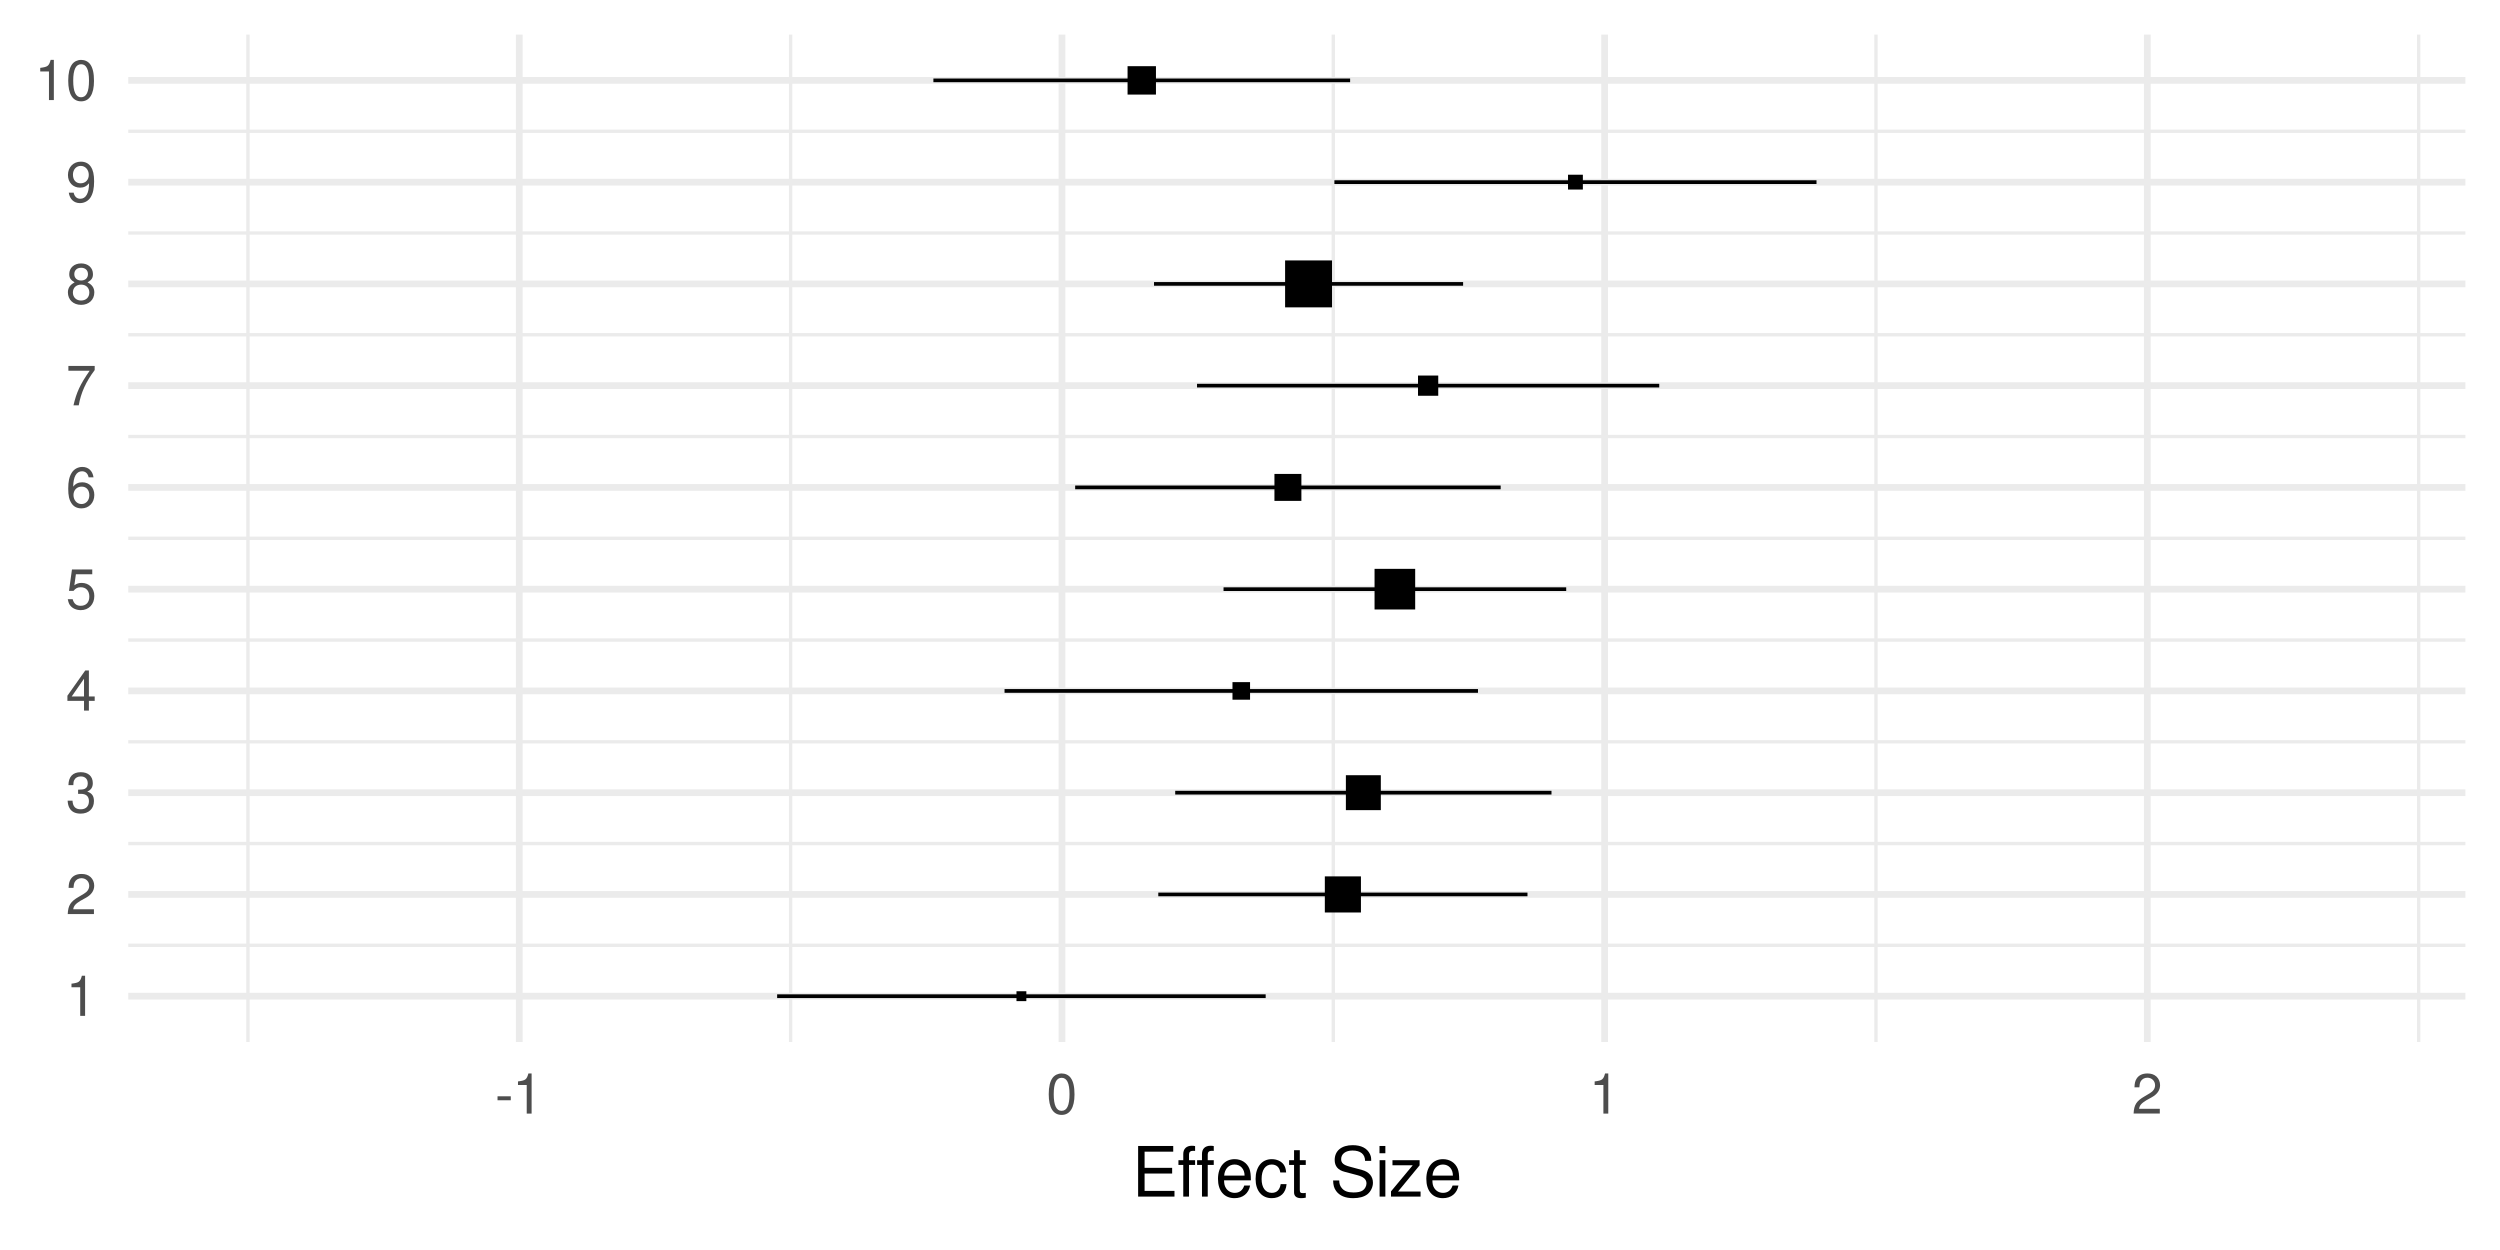
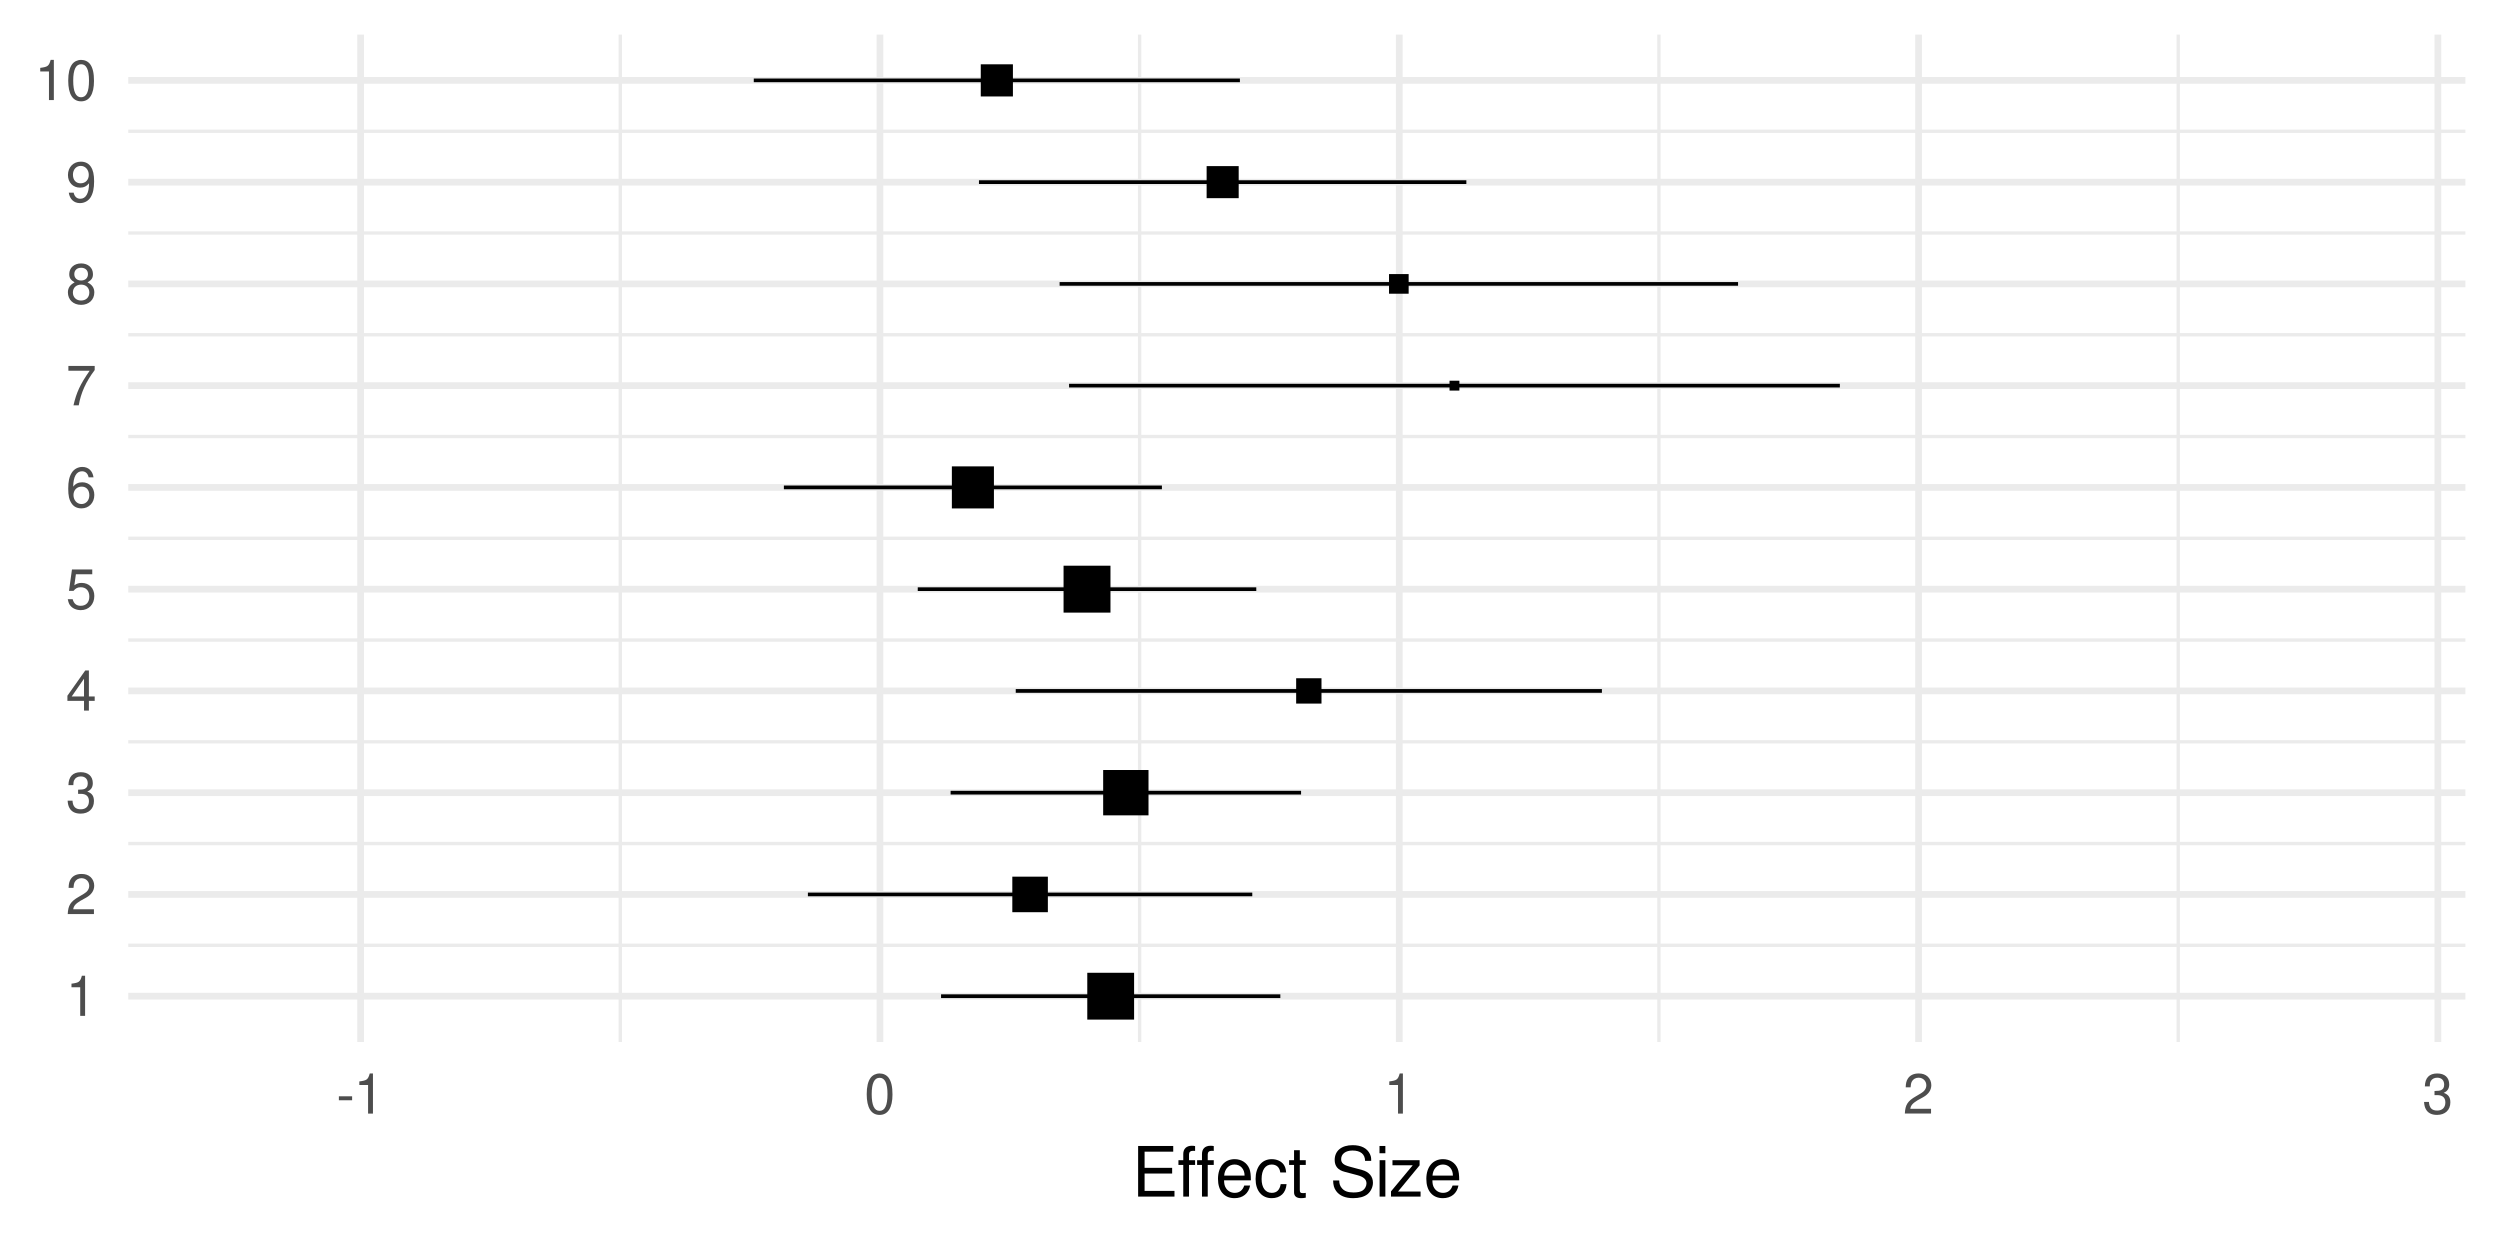
<svg xmlns="http://www.w3.org/2000/svg" xmlns:xlink="http://www.w3.org/1999/xlink" width="720pt" height="360pt" viewBox="0 0 720 360" version="1.1">
  <defs>
    <g>
      <symbol overflow="visible" id="glyph0-0">
        <path style="stroke:none;" d="" />
      </symbol>
      <symbol overflow="visible" id="glyph0-1">
        <path style="stroke:none;" d="M 4.141 -8.234 L 4.141 0 L 5.547 0 L 5.547 -11.562 L 4.625 -11.562 C 4.125 -9.797 3.812 -9.547 1.625 -9.266 L 1.625 -8.234 Z M 4.141 -8.234 " />
      </symbol>
      <symbol overflow="visible" id="glyph0-2">
        <path style="stroke:none;" d="M 8.094 -1.391 L 2.125 -1.391 C 2.266 -2.359 2.781 -2.953 4.172 -3.812 L 5.781 -4.703 C 7.359 -5.578 8.172 -6.766 8.172 -8.188 C 8.172 -9.156 7.797 -10.047 7.125 -10.672 C 6.453 -11.281 5.609 -11.562 4.547 -11.562 C 3.109 -11.562 2.031 -11.062 1.406 -10.062 C 1.016 -9.453 0.828 -8.734 0.797 -7.562 L 2.203 -7.562 C 2.25 -8.359 2.359 -8.812 2.547 -9.203 C 2.906 -9.906 3.641 -10.344 4.5 -10.344 C 5.781 -10.344 6.734 -9.406 6.734 -8.156 C 6.734 -7.234 6.203 -6.438 5.203 -5.859 L 3.734 -4.984 C 1.359 -3.625 0.672 -2.547 0.547 -0.016 L 8.094 -0.016 Z M 8.094 -1.391 " />
      </symbol>
      <symbol overflow="visible" id="glyph0-3">
        <path style="stroke:none;" d="M 3.531 -5.328 L 4.297 -5.328 C 5.844 -5.328 6.656 -4.609 6.656 -3.219 C 6.656 -1.766 5.781 -0.875 4.312 -0.875 C 2.766 -0.875 2.016 -1.656 1.922 -3.359 L 0.516 -3.359 C 0.578 -2.438 0.734 -1.828 1.016 -1.312 C 1.594 -0.188 2.703 0.375 4.25 0.375 C 6.594 0.375 8.094 -1.047 8.094 -3.234 C 8.094 -4.703 7.531 -5.5 6.172 -5.984 C 7.234 -6.422 7.766 -7.219 7.766 -8.391 C 7.766 -10.375 6.469 -11.562 4.297 -11.562 C 2.016 -11.562 0.797 -10.281 0.75 -7.844 L 2.156 -7.844 C 2.172 -8.547 2.234 -8.938 2.422 -9.297 C 2.734 -9.953 3.438 -10.344 4.312 -10.344 C 5.562 -10.344 6.312 -9.578 6.312 -8.344 C 6.312 -7.516 6.031 -7.031 5.406 -6.75 C 5.031 -6.594 4.516 -6.531 3.531 -6.516 Z M 3.531 -5.328 " />
      </symbol>
      <symbol overflow="visible" id="glyph0-4">
        <path style="stroke:none;" d="M 5.234 -2.797 L 5.234 0 L 6.641 0 L 6.641 -2.797 L 8.312 -2.797 L 8.312 -4.062 L 6.641 -4.062 L 6.641 -11.562 L 5.594 -11.562 L 0.453 -4.281 L 0.453 -2.797 Z M 5.234 -4.062 L 1.688 -4.062 L 5.234 -9.172 Z M 5.234 -4.062 " />
      </symbol>
      <symbol overflow="visible" id="glyph0-5">
        <path style="stroke:none;" d="M 7.609 -11.344 L 1.766 -11.344 L 0.906 -5.172 L 2.203 -5.172 C 2.859 -5.953 3.406 -6.219 4.297 -6.219 C 5.828 -6.219 6.766 -5.188 6.766 -3.5 C 6.766 -1.875 5.828 -0.875 4.281 -0.875 C 3.062 -0.875 2.297 -1.5 1.969 -2.781 L 0.562 -2.781 C 0.75 -1.859 0.906 -1.406 1.25 -0.984 C 1.891 -0.125 3.047 0.375 4.312 0.375 C 6.609 0.375 8.203 -1.297 8.203 -3.703 C 8.203 -5.938 6.719 -7.469 4.547 -7.469 C 3.75 -7.469 3.109 -7.266 2.453 -6.781 L 2.891 -9.953 L 7.609 -9.953 Z M 7.609 -11.344 " />
      </symbol>
      <symbol overflow="visible" id="glyph0-6">
        <path style="stroke:none;" d="M 7.969 -8.562 C 7.703 -10.453 6.484 -11.562 4.75 -11.562 C 3.5 -11.562 2.391 -10.953 1.719 -9.922 C 0.984 -8.781 0.688 -7.375 0.688 -5.281 C 0.688 -3.328 0.953 -2.094 1.641 -1.078 C 2.25 -0.125 3.25 0.375 4.5 0.375 C 6.656 0.375 8.203 -1.25 8.203 -3.5 C 8.203 -5.625 6.766 -7.141 4.734 -7.141 C 3.609 -7.141 2.734 -6.719 2.125 -5.875 C 2.141 -8.734 3.047 -10.312 4.656 -10.312 C 5.641 -10.312 6.344 -9.688 6.562 -8.562 Z M 4.562 -5.891 C 5.922 -5.891 6.766 -4.922 6.766 -3.391 C 6.766 -1.938 5.812 -0.875 4.516 -0.875 C 3.203 -0.875 2.203 -1.984 2.203 -3.453 C 2.203 -4.891 3.172 -5.891 4.562 -5.891 Z M 4.562 -5.891 " />
      </symbol>
      <symbol overflow="visible" id="glyph0-7">
        <path style="stroke:none;" d="M 8.312 -11.344 L 0.734 -11.344 L 0.734 -9.953 L 6.859 -9.953 C 4.156 -6.094 3.062 -3.734 2.203 0 L 3.719 0 C 4.344 -3.625 5.766 -6.75 8.312 -10.156 Z M 8.312 -11.344 " />
      </symbol>
      <symbol overflow="visible" id="glyph0-8">
        <path style="stroke:none;" d="M 6.25 -6.094 C 7.438 -6.812 7.812 -7.391 7.812 -8.484 C 7.812 -10.297 6.422 -11.562 4.406 -11.562 C 2.406 -11.562 0.984 -10.297 0.984 -8.5 C 0.984 -7.391 1.359 -6.828 2.531 -6.094 C 1.234 -5.438 0.594 -4.5 0.594 -3.219 C 0.594 -1.109 2.141 0.375 4.406 0.375 C 6.641 0.375 8.203 -1.109 8.203 -3.219 C 8.203 -4.5 7.562 -5.438 6.25 -6.094 Z M 4.406 -10.312 C 5.594 -10.312 6.375 -9.594 6.375 -8.453 C 6.375 -7.359 5.578 -6.641 4.406 -6.641 C 3.203 -6.641 2.438 -7.359 2.438 -8.484 C 2.438 -9.594 3.203 -10.312 4.406 -10.312 Z M 4.406 -5.453 C 5.812 -5.453 6.766 -4.531 6.766 -3.188 C 6.766 -1.797 5.828 -0.875 4.375 -0.875 C 2.984 -0.875 2.031 -1.828 2.031 -3.172 C 2.031 -4.547 2.969 -5.453 4.406 -5.453 Z M 4.406 -5.453 " />
      </symbol>
      <symbol overflow="visible" id="glyph0-9">
        <path style="stroke:none;" d="M 0.844 -2.641 C 1.125 -0.75 2.344 0.375 4.062 0.375 C 5.328 0.375 6.453 -0.234 7.125 -1.281 C 7.828 -2.422 8.141 -3.828 8.141 -5.922 C 8.141 -7.875 7.859 -9.109 7.188 -10.125 C 6.562 -11.078 5.562 -11.562 4.312 -11.562 C 2.156 -11.562 0.609 -9.953 0.609 -7.719 C 0.609 -5.578 2.047 -4.078 4.094 -4.078 C 5.172 -4.078 5.969 -4.469 6.688 -5.344 C 6.672 -2.469 5.781 -0.875 4.156 -0.875 C 3.172 -0.875 2.484 -1.516 2.25 -2.641 Z M 4.297 -10.344 C 5.609 -10.344 6.609 -9.234 6.609 -7.75 C 6.609 -6.312 5.641 -5.328 4.25 -5.328 C 2.891 -5.328 2.047 -6.281 2.047 -7.828 C 2.047 -9.281 2.984 -10.344 4.297 -10.344 Z M 4.297 -10.344 " />
      </symbol>
      <symbol overflow="visible" id="glyph0-10">
        <path style="stroke:none;" d="M 4.406 -11.562 C 3.344 -11.562 2.391 -11.094 1.797 -10.297 C 1.062 -9.281 0.688 -7.75 0.688 -5.594 C 0.688 -1.703 1.969 0.375 4.406 0.375 C 6.797 0.375 8.109 -1.703 8.109 -5.5 C 8.109 -7.75 7.766 -9.25 7.016 -10.297 C 6.422 -11.109 5.469 -11.562 4.406 -11.562 Z M 4.406 -10.312 C 5.922 -10.312 6.672 -8.766 6.672 -5.625 C 6.672 -2.344 5.938 -0.797 4.375 -0.797 C 2.875 -0.797 2.125 -2.406 2.125 -5.578 C 2.125 -8.766 2.875 -10.312 4.406 -10.312 Z M 4.406 -10.312 " />
      </symbol>
      <symbol overflow="visible" id="glyph0-11">
        <path style="stroke:none;" d="M 4.547 -4.984 L 0.734 -4.984 L 0.734 -3.844 L 4.547 -3.844 Z M 4.547 -4.984 " />
      </symbol>
      <symbol overflow="visible" id="glyph1-0">
        <path style="stroke:none;" d="" />
      </symbol>
      <symbol overflow="visible" id="glyph1-1">
        <path style="stroke:none;" d="M 3.656 -6.641 L 11.594 -6.641 L 11.594 -8.281 L 3.656 -8.281 L 3.656 -12.938 L 11.906 -12.938 L 11.906 -14.578 L 1.797 -14.578 L 1.797 0 L 12.266 0 L 12.266 -1.641 L 3.656 -1.641 Z M 3.656 -6.641 " />
      </symbol>
      <symbol overflow="visible" id="glyph1-2">
        <path style="stroke:none;" d="M 5.203 -10.484 L 3.453 -10.484 L 3.453 -12.125 C 3.453 -12.812 3.844 -13.188 4.625 -13.188 C 4.766 -13.188 4.812 -13.188 5.203 -13.156 L 5.203 -14.547 C 4.812 -14.625 4.594 -14.641 4.266 -14.641 C 2.719 -14.641 1.797 -13.766 1.797 -12.266 L 1.797 -10.484 L 0.406 -10.484 L 0.406 -9.125 L 1.797 -9.125 L 1.797 0 L 3.453 0 L 3.453 -9.125 L 5.203 -9.125 Z M 10.578 -10.484 L 8.844 -10.484 L 8.844 -12.125 C 8.844 -12.812 9.219 -13.188 10 -13.188 C 10.141 -13.188 10.203 -13.188 10.578 -13.156 L 10.578 -14.547 C 10.203 -14.625 9.984 -14.641 9.641 -14.641 C 8.094 -14.641 7.188 -13.766 7.188 -12.266 L 7.188 -10.484 L 5.781 -10.484 L 5.781 -9.125 L 7.188 -9.125 L 7.188 0 L 8.844 0 L 8.844 -9.125 L 10.578 -9.125 Z M 10.578 -10.484 " />
      </symbol>
      <symbol overflow="visible" id="glyph1-3">
        <path style="stroke:none;" d="M 10.266 -4.688 C 10.266 -6.281 10.141 -7.234 9.844 -8.016 C 9.156 -9.734 7.562 -10.781 5.594 -10.781 C 2.688 -10.781 0.797 -8.562 0.797 -5.094 C 0.797 -1.641 2.594 0.453 5.562 0.453 C 7.953 0.453 9.625 -0.906 10.047 -3.188 L 8.359 -3.188 C 7.906 -1.797 6.953 -1.078 5.625 -1.078 C 4.562 -1.078 3.656 -1.562 3.094 -2.438 C 2.703 -3.047 2.562 -3.641 2.547 -4.688 Z M 2.578 -6.047 C 2.719 -7.984 3.906 -9.234 5.578 -9.234 C 7.281 -9.234 8.453 -7.922 8.453 -6.047 Z M 2.578 -6.047 " />
      </symbol>
      <symbol overflow="visible" id="glyph1-4">
        <path style="stroke:none;" d="M 9.422 -6.953 C 9.344 -7.984 9.125 -8.641 8.719 -9.219 C 8 -10.203 6.734 -10.781 5.281 -10.781 C 2.438 -10.781 0.625 -8.547 0.625 -5.062 C 0.625 -1.688 2.422 0.453 5.266 0.453 C 7.766 0.453 9.344 -1.047 9.547 -3.594 L 7.859 -3.594 C 7.578 -1.922 6.719 -1.078 5.297 -1.078 C 3.453 -1.078 2.359 -2.578 2.359 -5.062 C 2.359 -7.688 3.438 -9.234 5.266 -9.234 C 6.656 -9.234 7.547 -8.422 7.734 -6.953 Z M 9.422 -6.953 " />
      </symbol>
      <symbol overflow="visible" id="glyph1-5">
        <path style="stroke:none;" d="M 5.078 -10.484 L 3.359 -10.484 L 3.359 -13.359 L 1.703 -13.359 L 1.703 -10.484 L 0.281 -10.484 L 0.281 -9.125 L 1.703 -9.125 L 1.703 -1.203 C 1.703 -0.125 2.422 0.453 3.719 0.453 C 4.156 0.453 4.516 0.422 5.078 0.312 L 5.078 -1.078 C 4.844 -1.016 4.625 -1 4.281 -1 C 3.562 -1 3.359 -1.203 3.359 -1.938 L 3.359 -9.125 L 5.078 -9.125 Z M 5.078 -10.484 " />
      </symbol>
      <symbol overflow="visible" id="glyph1-6">
        <path style="stroke:none;" d="" />
      </symbol>
      <symbol overflow="visible" id="glyph1-7">
        <path style="stroke:none;" d="M 11.922 -10.297 C 11.922 -11.297 11.859 -11.578 11.547 -12.266 C 10.734 -13.938 9.047 -14.812 6.578 -14.812 C 3.375 -14.812 1.406 -13.188 1.406 -10.547 C 1.406 -8.766 2.344 -7.641 4.266 -7.141 L 7.875 -6.188 C 9.734 -5.703 10.562 -4.953 10.562 -3.812 C 10.562 -3.047 10.141 -2.234 9.516 -1.797 C 8.938 -1.375 8.016 -1.188 6.844 -1.188 C 5.234 -1.188 4.188 -1.562 3.484 -2.406 C 2.938 -3.047 2.703 -3.734 2.719 -4.641 L 0.953 -4.641 C 0.984 -3.297 1.234 -2.422 1.812 -1.625 C 2.812 -0.234 4.5 0.453 6.719 0.453 C 8.453 0.453 9.875 0.062 10.812 -0.656 C 11.797 -1.438 12.422 -2.734 12.422 -4 C 12.422 -5.797 11.297 -7.125 9.312 -7.656 L 5.656 -8.641 C 3.906 -9.125 3.266 -9.688 3.266 -10.797 C 3.266 -12.281 4.562 -13.266 6.516 -13.266 C 8.844 -13.266 10.141 -12.219 10.156 -10.297 Z M 11.922 -10.297 " />
      </symbol>
      <symbol overflow="visible" id="glyph1-8">
        <path style="stroke:none;" d="M 3 -10.484 L 1.344 -10.484 L 1.344 0 L 3 0 Z M 3 -14.578 L 1.312 -14.578 L 1.312 -12.484 L 3 -12.484 Z M 3 -14.578 " />
      </symbol>
      <symbol overflow="visible" id="glyph1-9">
        <path style="stroke:none;" d="M 8.859 -10.484 L 1.047 -10.484 L 1.047 -9.016 L 6.875 -9.016 L 0.625 -1.5 L 0.625 0 L 9.141 0 L 9.141 -1.453 L 2.641 -1.453 L 8.859 -9 Z M 8.859 -10.484 " />
      </symbol>
    </g>
    <clipPath id="clip1">
      <path d="M 36.93 271 L 710.039 271 L 710.039 273 L 36.93 273 Z M 36.93 271 " />
    </clipPath>
    <clipPath id="clip2">
      <path d="M 36.93 242 L 710.039 242 L 710.039 244 L 36.93 244 Z M 36.93 242 " />
    </clipPath>
    <clipPath id="clip3">
      <path d="M 36.93 213 L 710.039 213 L 710.039 215 L 36.93 215 Z M 36.93 213 " />
    </clipPath>
    <clipPath id="clip4">
      <path d="M 36.93 183 L 710.039 183 L 710.039 185 L 36.93 185 Z M 36.93 183 " />
    </clipPath>
    <clipPath id="clip5">
      <path d="M 36.93 154 L 710.039 154 L 710.039 156 L 36.93 156 Z M 36.93 154 " />
    </clipPath>
    <clipPath id="clip6">
      <path d="M 36.93 125 L 710.039 125 L 710.039 127 L 36.93 127 Z M 36.93 125 " />
    </clipPath>
    <clipPath id="clip7">
      <path d="M 36.93 95 L 710.039 95 L 710.039 97 L 36.93 97 Z M 36.93 95 " />
    </clipPath>
    <clipPath id="clip8">
      <path d="M 36.93 66 L 710.039 66 L 710.039 68 L 36.93 68 Z M 36.93 66 " />
    </clipPath>
    <clipPath id="clip9">
      <path d="M 36.93 37 L 710.039 37 L 710.039 39 L 36.93 39 Z M 36.93 37 " />
    </clipPath>
    <clipPath id="clip10">
-       <path d="M 70 9.961 L 72 9.961 L 72 300.09 L 70 300.09 Z M 70 9.961 " />
+       <path d="M 178 9.961 L 180 9.961 L 180 300.09 L 178 300.09 Z M 178 9.961 " />
    </clipPath>
    <clipPath id="clip11">
-       <path d="M 227 9.961 L 229 9.961 L 229 300.09 L 227 300.09 Z M 227 9.961 " />
+       <path d="M 327 9.961 L 329 9.961 L 329 300.09 L 327 300.09 Z M 327 9.961 " />
    </clipPath>
    <clipPath id="clip12">
-       <path d="M 383 9.961 L 385 9.961 L 385 300.09 L 383 300.09 Z M 383 9.961 " />
+       <path d="M 477 9.961 L 479 9.961 L 479 300.09 L 477 300.09 Z M 477 9.961 " />
    </clipPath>
    <clipPath id="clip13">
-       <path d="M 539 9.961 L 541 9.961 L 541 300.09 L 539 300.09 Z M 539 9.961 " />
+       <path d="M 626 9.961 L 628 9.961 L 628 300.09 L 626 300.09 Z M 626 9.961 " />
    </clipPath>
    <clipPath id="clip14">
-       <path d="M 696 9.961 L 698 9.961 L 698 300.09 L 696 300.09 Z M 696 9.961 " />
+       <path d="M 36.93 285 L 710.039 285 L 710.039 288 L 36.93 288 Z M 36.93 285 " />
    </clipPath>
    <clipPath id="clip15">
-       <path d="M 36.93 285 L 710.039 285 L 710.039 288 L 36.93 288 Z M 36.93 285 " />
+       <path d="M 36.93 256 L 710.039 256 L 710.039 259 L 36.93 259 Z M 36.93 256 " />
    </clipPath>
    <clipPath id="clip16">
-       <path d="M 36.93 256 L 710.039 256 L 710.039 259 L 36.93 259 Z M 36.93 256 " />
+       <path d="M 36.93 227 L 710.039 227 L 710.039 230 L 36.93 230 Z M 36.93 227 " />
    </clipPath>
    <clipPath id="clip17">
-       <path d="M 36.93 227 L 710.039 227 L 710.039 230 L 36.93 230 Z M 36.93 227 " />
+       <path d="M 36.93 198 L 710.039 198 L 710.039 200 L 36.93 200 Z M 36.93 198 " />
    </clipPath>
    <clipPath id="clip18">
-       <path d="M 36.93 198 L 710.039 198 L 710.039 200 L 36.93 200 Z M 36.93 198 " />
+       <path d="M 36.93 168 L 710.039 168 L 710.039 171 L 36.93 171 Z M 36.93 168 " />
    </clipPath>
    <clipPath id="clip19">
-       <path d="M 36.93 168 L 710.039 168 L 710.039 171 L 36.93 171 Z M 36.93 168 " />
+       <path d="M 36.93 139 L 710.039 139 L 710.039 142 L 36.93 142 Z M 36.93 139 " />
    </clipPath>
    <clipPath id="clip20">
-       <path d="M 36.93 139 L 710.039 139 L 710.039 142 L 36.93 142 Z M 36.93 139 " />
+       <path d="M 36.93 110 L 710.039 110 L 710.039 113 L 36.93 113 Z M 36.93 110 " />
    </clipPath>
    <clipPath id="clip21">
-       <path d="M 36.93 110 L 710.039 110 L 710.039 113 L 36.93 113 Z M 36.93 110 " />
+       <path d="M 36.93 80 L 710.039 80 L 710.039 83 L 36.93 83 Z M 36.93 80 " />
    </clipPath>
    <clipPath id="clip22">
-       <path d="M 36.93 80 L 710.039 80 L 710.039 83 L 36.93 83 Z M 36.93 80 " />
+       <path d="M 36.93 51 L 710.039 51 L 710.039 54 L 36.93 54 Z M 36.93 51 " />
    </clipPath>
    <clipPath id="clip23">
-       <path d="M 36.93 51 L 710.039 51 L 710.039 54 L 36.93 54 Z M 36.93 51 " />
+       <path d="M 36.93 22 L 710.039 22 L 710.039 25 L 36.93 25 Z M 36.93 22 " />
    </clipPath>
    <clipPath id="clip24">
-       <path d="M 36.93 22 L 710.039 22 L 710.039 25 L 36.93 25 Z M 36.93 22 " />
+       <path d="M 102 9.961 L 105 9.961 L 105 300.09 L 102 300.09 Z M 102 9.961 " />
    </clipPath>
    <clipPath id="clip25">
-       <path d="M 148 9.961 L 151 9.961 L 151 300.09 L 148 300.09 Z M 148 9.961 " />
+       <path d="M 252 9.961 L 255 9.961 L 255 300.09 L 252 300.09 Z M 252 9.961 " />
    </clipPath>
    <clipPath id="clip26">
-       <path d="M 304 9.961 L 307 9.961 L 307 300.09 L 304 300.09 Z M 304 9.961 " />
+       <path d="M 402 9.961 L 404 9.961 L 404 300.09 L 402 300.09 Z M 402 9.961 " />
    </clipPath>
    <clipPath id="clip27">
-       <path d="M 461 9.961 L 464 9.961 L 464 300.09 L 461 300.09 Z M 461 9.961 " />
+       <path d="M 551 9.961 L 554 9.961 L 554 300.09 L 551 300.09 Z M 551 9.961 " />
    </clipPath>
    <clipPath id="clip28">
-       <path d="M 617 9.961 L 620 9.961 L 620 300.09 L 617 300.09 Z M 617 9.961 " />
+       <path d="M 701 9.961 L 704 9.961 L 704 300.09 L 701 300.09 Z M 701 9.961 " />
    </clipPath>
  </defs>
  <g id="surface75">
    <rect x="0" y="0" width="720" height="360" style="fill:rgb(100%,100%,100%);fill-opacity:1;stroke:none;" />
    <g clip-path="url(#clip1)" clip-rule="nonzero">
      <path style="fill:none;stroke-width:0.97;stroke-linecap:butt;stroke-linejoin:round;stroke:rgb(92.157%,92.157%,92.157%);stroke-opacity:1;stroke-miterlimit:10;" d="M 36.93 272.25 L 710.039 272.25 " />
    </g>
    <g clip-path="url(#clip2)" clip-rule="nonzero">
      <path style="fill:none;stroke-width:0.97;stroke-linecap:butt;stroke-linejoin:round;stroke:rgb(92.157%,92.157%,92.157%);stroke-opacity:1;stroke-miterlimit:10;" d="M 36.93 242.945 L 710.039 242.945 " />
    </g>
    <g clip-path="url(#clip3)" clip-rule="nonzero">
      <path style="fill:none;stroke-width:0.97;stroke-linecap:butt;stroke-linejoin:round;stroke:rgb(92.157%,92.157%,92.157%);stroke-opacity:1;stroke-miterlimit:10;" d="M 36.93 213.637 L 710.039 213.637 " />
    </g>
    <g clip-path="url(#clip4)" clip-rule="nonzero">
      <path style="fill:none;stroke-width:0.97;stroke-linecap:butt;stroke-linejoin:round;stroke:rgb(92.157%,92.157%,92.157%);stroke-opacity:1;stroke-miterlimit:10;" d="M 36.93 184.332 L 710.039 184.332 " />
    </g>
    <g clip-path="url(#clip5)" clip-rule="nonzero">
      <path style="fill:none;stroke-width:0.97;stroke-linecap:butt;stroke-linejoin:round;stroke:rgb(92.157%,92.157%,92.157%);stroke-opacity:1;stroke-miterlimit:10;" d="M 36.93 155.027 L 710.039 155.027 " />
    </g>
    <g clip-path="url(#clip6)" clip-rule="nonzero">
      <path style="fill:none;stroke-width:0.97;stroke-linecap:butt;stroke-linejoin:round;stroke:rgb(92.157%,92.157%,92.157%);stroke-opacity:1;stroke-miterlimit:10;" d="M 36.93 125.719 L 710.039 125.719 " />
    </g>
    <g clip-path="url(#clip7)" clip-rule="nonzero">
      <path style="fill:none;stroke-width:0.97;stroke-linecap:butt;stroke-linejoin:round;stroke:rgb(92.157%,92.157%,92.157%);stroke-opacity:1;stroke-miterlimit:10;" d="M 36.93 96.414 L 710.039 96.414 " />
    </g>
    <g clip-path="url(#clip8)" clip-rule="nonzero">
      <path style="fill:none;stroke-width:0.97;stroke-linecap:butt;stroke-linejoin:round;stroke:rgb(92.157%,92.157%,92.157%);stroke-opacity:1;stroke-miterlimit:10;" d="M 36.93 67.109 L 710.039 67.109 " />
    </g>
    <g clip-path="url(#clip9)" clip-rule="nonzero">
      <path style="fill:none;stroke-width:0.97;stroke-linecap:butt;stroke-linejoin:round;stroke:rgb(92.157%,92.157%,92.157%);stroke-opacity:1;stroke-miterlimit:10;" d="M 36.93 37.805 L 710.039 37.805 " />
    </g>
    <g clip-path="url(#clip10)" clip-rule="nonzero">
-       <path style="fill:none;stroke-width:0.97;stroke-linecap:butt;stroke-linejoin:round;stroke:rgb(92.157%,92.157%,92.157%);stroke-opacity:1;stroke-miterlimit:10;" d="M 71.41 300.09 L 71.41 9.961 " />
+       <path style="fill:none;stroke-width:0.97;stroke-linecap:butt;stroke-linejoin:round;stroke:rgb(92.157%,92.157%,92.157%);stroke-opacity:1;stroke-miterlimit:10;" d="M 178.645 300.09 L 178.645 9.961 " />
    </g>
    <g clip-path="url(#clip11)" clip-rule="nonzero">
-       <path style="fill:none;stroke-width:0.97;stroke-linecap:butt;stroke-linejoin:round;stroke:rgb(92.157%,92.157%,92.157%);stroke-opacity:1;stroke-miterlimit:10;" d="M 227.703 300.09 L 227.703 9.961 " />
+       <path style="fill:none;stroke-width:0.97;stroke-linecap:butt;stroke-linejoin:round;stroke:rgb(92.157%,92.157%,92.157%);stroke-opacity:1;stroke-miterlimit:10;" d="M 328.207 300.09 L 328.207 9.961 " />
    </g>
    <g clip-path="url(#clip12)" clip-rule="nonzero">
-       <path style="fill:none;stroke-width:0.97;stroke-linecap:butt;stroke-linejoin:round;stroke:rgb(92.157%,92.157%,92.157%);stroke-opacity:1;stroke-miterlimit:10;" d="M 383.992 300.09 L 383.992 9.961 " />
+       <path style="fill:none;stroke-width:0.97;stroke-linecap:butt;stroke-linejoin:round;stroke:rgb(92.157%,92.157%,92.157%);stroke-opacity:1;stroke-miterlimit:10;" d="M 477.77 300.09 L 477.77 9.961 " />
    </g>
    <g clip-path="url(#clip13)" clip-rule="nonzero">
-       <path style="fill:none;stroke-width:0.97;stroke-linecap:butt;stroke-linejoin:round;stroke:rgb(92.157%,92.157%,92.157%);stroke-opacity:1;stroke-miterlimit:10;" d="M 540.285 300.09 L 540.285 9.961 " />
+       <path style="fill:none;stroke-width:0.97;stroke-linecap:butt;stroke-linejoin:round;stroke:rgb(92.157%,92.157%,92.157%);stroke-opacity:1;stroke-miterlimit:10;" d="M 627.328 300.09 L 627.328 9.961 " />
    </g>
    <g clip-path="url(#clip14)" clip-rule="nonzero">
-       <path style="fill:none;stroke-width:0.97;stroke-linecap:butt;stroke-linejoin:round;stroke:rgb(92.157%,92.157%,92.157%);stroke-opacity:1;stroke-miterlimit:10;" d="M 696.574 300.09 L 696.574 9.961 " />
+       <path style="fill:none;stroke-width:1.94;stroke-linecap:butt;stroke-linejoin:round;stroke:rgb(92.157%,92.157%,92.157%);stroke-opacity:1;stroke-miterlimit:10;" d="M 36.93 286.902 L 710.039 286.902 " />
    </g>
    <g clip-path="url(#clip15)" clip-rule="nonzero">
-       <path style="fill:none;stroke-width:1.94;stroke-linecap:butt;stroke-linejoin:round;stroke:rgb(92.157%,92.157%,92.157%);stroke-opacity:1;stroke-miterlimit:10;" d="M 36.93 286.902 L 710.039 286.902 " />
+       <path style="fill:none;stroke-width:1.94;stroke-linecap:butt;stroke-linejoin:round;stroke:rgb(92.157%,92.157%,92.157%);stroke-opacity:1;stroke-miterlimit:10;" d="M 36.93 257.598 L 710.039 257.598 " />
    </g>
    <g clip-path="url(#clip16)" clip-rule="nonzero">
-       <path style="fill:none;stroke-width:1.94;stroke-linecap:butt;stroke-linejoin:round;stroke:rgb(92.157%,92.157%,92.157%);stroke-opacity:1;stroke-miterlimit:10;" d="M 36.93 257.598 L 710.039 257.598 " />
+       <path style="fill:none;stroke-width:1.94;stroke-linecap:butt;stroke-linejoin:round;stroke:rgb(92.157%,92.157%,92.157%);stroke-opacity:1;stroke-miterlimit:10;" d="M 36.93 228.289 L 710.039 228.289 " />
    </g>
    <g clip-path="url(#clip17)" clip-rule="nonzero">
-       <path style="fill:none;stroke-width:1.94;stroke-linecap:butt;stroke-linejoin:round;stroke:rgb(92.157%,92.157%,92.157%);stroke-opacity:1;stroke-miterlimit:10;" d="M 36.93 228.289 L 710.039 228.289 " />
+       <path style="fill:none;stroke-width:1.94;stroke-linecap:butt;stroke-linejoin:round;stroke:rgb(92.157%,92.157%,92.157%);stroke-opacity:1;stroke-miterlimit:10;" d="M 36.93 198.984 L 710.039 198.984 " />
    </g>
    <g clip-path="url(#clip18)" clip-rule="nonzero">
-       <path style="fill:none;stroke-width:1.94;stroke-linecap:butt;stroke-linejoin:round;stroke:rgb(92.157%,92.157%,92.157%);stroke-opacity:1;stroke-miterlimit:10;" d="M 36.93 198.984 L 710.039 198.984 " />
+       <path style="fill:none;stroke-width:1.94;stroke-linecap:butt;stroke-linejoin:round;stroke:rgb(92.157%,92.157%,92.157%);stroke-opacity:1;stroke-miterlimit:10;" d="M 36.93 169.68 L 710.039 169.68 " />
    </g>
    <g clip-path="url(#clip19)" clip-rule="nonzero">
-       <path style="fill:none;stroke-width:1.94;stroke-linecap:butt;stroke-linejoin:round;stroke:rgb(92.157%,92.157%,92.157%);stroke-opacity:1;stroke-miterlimit:10;" d="M 36.93 169.68 L 710.039 169.68 " />
+       <path style="fill:none;stroke-width:1.94;stroke-linecap:butt;stroke-linejoin:round;stroke:rgb(92.157%,92.157%,92.157%);stroke-opacity:1;stroke-miterlimit:10;" d="M 36.93 140.375 L 710.039 140.375 " />
    </g>
    <g clip-path="url(#clip20)" clip-rule="nonzero">
-       <path style="fill:none;stroke-width:1.94;stroke-linecap:butt;stroke-linejoin:round;stroke:rgb(92.157%,92.157%,92.157%);stroke-opacity:1;stroke-miterlimit:10;" d="M 36.93 140.375 L 710.039 140.375 " />
+       <path style="fill:none;stroke-width:1.94;stroke-linecap:butt;stroke-linejoin:round;stroke:rgb(92.157%,92.157%,92.157%);stroke-opacity:1;stroke-miterlimit:10;" d="M 36.93 111.066 L 710.039 111.066 " />
    </g>
    <g clip-path="url(#clip21)" clip-rule="nonzero">
-       <path style="fill:none;stroke-width:1.94;stroke-linecap:butt;stroke-linejoin:round;stroke:rgb(92.157%,92.157%,92.157%);stroke-opacity:1;stroke-miterlimit:10;" d="M 36.93 111.066 L 710.039 111.066 " />
+       <path style="fill:none;stroke-width:1.94;stroke-linecap:butt;stroke-linejoin:round;stroke:rgb(92.157%,92.157%,92.157%);stroke-opacity:1;stroke-miterlimit:10;" d="M 36.93 81.762 L 710.039 81.762 " />
    </g>
    <g clip-path="url(#clip22)" clip-rule="nonzero">
-       <path style="fill:none;stroke-width:1.94;stroke-linecap:butt;stroke-linejoin:round;stroke:rgb(92.157%,92.157%,92.157%);stroke-opacity:1;stroke-miterlimit:10;" d="M 36.93 81.762 L 710.039 81.762 " />
+       <path style="fill:none;stroke-width:1.94;stroke-linecap:butt;stroke-linejoin:round;stroke:rgb(92.157%,92.157%,92.157%);stroke-opacity:1;stroke-miterlimit:10;" d="M 36.93 52.457 L 710.039 52.457 " />
    </g>
    <g clip-path="url(#clip23)" clip-rule="nonzero">
-       <path style="fill:none;stroke-width:1.94;stroke-linecap:butt;stroke-linejoin:round;stroke:rgb(92.157%,92.157%,92.157%);stroke-opacity:1;stroke-miterlimit:10;" d="M 36.93 52.457 L 710.039 52.457 " />
+       <path style="fill:none;stroke-width:1.94;stroke-linecap:butt;stroke-linejoin:round;stroke:rgb(92.157%,92.157%,92.157%);stroke-opacity:1;stroke-miterlimit:10;" d="M 36.93 23.148 L 710.039 23.148 " />
    </g>
    <g clip-path="url(#clip24)" clip-rule="nonzero">
-       <path style="fill:none;stroke-width:1.94;stroke-linecap:butt;stroke-linejoin:round;stroke:rgb(92.157%,92.157%,92.157%);stroke-opacity:1;stroke-miterlimit:10;" d="M 36.93 23.148 L 710.039 23.148 " />
+       <path style="fill:none;stroke-width:1.94;stroke-linecap:butt;stroke-linejoin:round;stroke:rgb(92.157%,92.157%,92.157%);stroke-opacity:1;stroke-miterlimit:10;" d="M 103.863 300.09 L 103.863 9.961 " />
    </g>
    <g clip-path="url(#clip25)" clip-rule="nonzero">
-       <path style="fill:none;stroke-width:1.94;stroke-linecap:butt;stroke-linejoin:round;stroke:rgb(92.157%,92.157%,92.157%);stroke-opacity:1;stroke-miterlimit:10;" d="M 149.555 300.09 L 149.555 9.961 " />
+       <path style="fill:none;stroke-width:1.94;stroke-linecap:butt;stroke-linejoin:round;stroke:rgb(92.157%,92.157%,92.157%);stroke-opacity:1;stroke-miterlimit:10;" d="M 253.426 300.09 L 253.426 9.961 " />
    </g>
    <g clip-path="url(#clip26)" clip-rule="nonzero">
-       <path style="fill:none;stroke-width:1.94;stroke-linecap:butt;stroke-linejoin:round;stroke:rgb(92.157%,92.157%,92.157%);stroke-opacity:1;stroke-miterlimit:10;" d="M 305.848 300.09 L 305.848 9.961 " />
+       <path style="fill:none;stroke-width:1.94;stroke-linecap:butt;stroke-linejoin:round;stroke:rgb(92.157%,92.157%,92.157%);stroke-opacity:1;stroke-miterlimit:10;" d="M 402.988 300.09 L 402.988 9.961 " />
    </g>
    <g clip-path="url(#clip27)" clip-rule="nonzero">
-       <path style="fill:none;stroke-width:1.94;stroke-linecap:butt;stroke-linejoin:round;stroke:rgb(92.157%,92.157%,92.157%);stroke-opacity:1;stroke-miterlimit:10;" d="M 462.137 300.09 L 462.137 9.961 " />
+       <path style="fill:none;stroke-width:1.94;stroke-linecap:butt;stroke-linejoin:round;stroke:rgb(92.157%,92.157%,92.157%);stroke-opacity:1;stroke-miterlimit:10;" d="M 552.547 300.09 L 552.547 9.961 " />
    </g>
    <g clip-path="url(#clip28)" clip-rule="nonzero">
-       <path style="fill:none;stroke-width:1.94;stroke-linecap:butt;stroke-linejoin:round;stroke:rgb(92.157%,92.157%,92.157%);stroke-opacity:1;stroke-miterlimit:10;" d="M 618.43 300.09 L 618.43 9.961 " />
-     </g>
-     <path style=" stroke:none;fill-rule:nonzero;fill:rgb(0%,0%,0%);fill-opacity:1;" d="M 292.746 288.324 L 295.586 288.324 L 295.586 285.48 L 292.746 285.48 Z M 292.746 288.324 " />
-     <path style=" stroke:none;fill-rule:nonzero;fill:rgb(0%,0%,0%);fill-opacity:1;" d="M 381.551 262.797 L 391.949 262.797 L 391.949 252.398 L 381.551 252.398 Z M 381.551 262.797 " />
-     <path style=" stroke:none;fill-rule:nonzero;fill:rgb(0%,0%,0%);fill-opacity:1;" d="M 387.613 233.32 L 397.676 233.32 L 397.676 223.262 L 387.613 223.262 Z M 387.613 233.32 " />
-     <path style=" stroke:none;fill-rule:nonzero;fill:rgb(0%,0%,0%);fill-opacity:1;" d="M 354.953 201.516 L 360.016 201.516 L 360.016 196.453 L 354.953 196.453 Z M 354.953 201.516 " />
-     <path style=" stroke:none;fill-rule:nonzero;fill:rgb(0%,0%,0%);fill-opacity:1;" d="M 395.871 175.531 L 407.574 175.531 L 407.574 163.828 L 395.871 163.828 Z M 395.871 175.531 " />
-     <path style=" stroke:none;fill-rule:nonzero;fill:rgb(0%,0%,0%);fill-opacity:1;" d="M 367.039 144.254 L 374.801 144.254 L 374.801 136.492 L 367.039 136.492 Z M 367.039 144.254 " />
-     <path style=" stroke:none;fill-rule:nonzero;fill:rgb(0%,0%,0%);fill-opacity:1;" d="M 408.387 113.98 L 414.215 113.98 L 414.215 108.156 L 408.387 108.156 Z M 408.387 113.98 " />
-     <path style=" stroke:none;fill-rule:nonzero;fill:rgb(0%,0%,0%);fill-opacity:1;" d="M 370.109 88.52 L 383.621 88.52 L 383.621 75.004 L 370.109 75.004 Z M 370.109 88.52 " />
-     <path style=" stroke:none;fill-rule:nonzero;fill:rgb(0%,0%,0%);fill-opacity:1;" d="M 451.59 54.59 L 455.863 54.59 L 455.863 50.32 L 451.59 50.32 Z M 451.59 54.59 " />
-     <path style=" stroke:none;fill-rule:nonzero;fill:rgb(0%,0%,0%);fill-opacity:1;" d="M 324.738 27.238 L 332.914 27.238 L 332.914 19.062 L 324.738 19.062 Z M 324.738 27.238 " />
-     <path style="fill:none;stroke-width:1.067;stroke-linecap:butt;stroke-linejoin:round;stroke:rgb(0%,0%,0%);stroke-opacity:1;stroke-miterlimit:10;" d="M 223.816 286.902 L 364.516 286.902 " />
-     <path style="fill:none;stroke-width:1.067;stroke-linecap:butt;stroke-linejoin:round;stroke:rgb(0%,0%,0%);stroke-opacity:1;stroke-miterlimit:10;" d="M 333.586 257.598 L 439.914 257.598 " />
-     <path style="fill:none;stroke-width:1.067;stroke-linecap:butt;stroke-linejoin:round;stroke:rgb(0%,0%,0%);stroke-opacity:1;stroke-miterlimit:10;" d="M 338.461 228.289 L 446.828 228.289 " />
-     <path style="fill:none;stroke-width:1.067;stroke-linecap:butt;stroke-linejoin:round;stroke:rgb(0%,0%,0%);stroke-opacity:1;stroke-miterlimit:10;" d="M 289.309 198.984 L 425.66 198.984 " />
-     <path style="fill:none;stroke-width:1.067;stroke-linecap:butt;stroke-linejoin:round;stroke:rgb(0%,0%,0%);stroke-opacity:1;stroke-miterlimit:10;" d="M 352.379 169.68 L 451.066 169.68 " />
-     <path style="fill:none;stroke-width:1.067;stroke-linecap:butt;stroke-linejoin:round;stroke:rgb(0%,0%,0%);stroke-opacity:1;stroke-miterlimit:10;" d="M 309.645 140.375 L 432.195 140.375 " />
-     <path style="fill:none;stroke-width:1.067;stroke-linecap:butt;stroke-linejoin:round;stroke:rgb(0%,0%,0%);stroke-opacity:1;stroke-miterlimit:10;" d="M 344.742 111.066 L 477.863 111.066 " />
-     <path style="fill:none;stroke-width:1.067;stroke-linecap:butt;stroke-linejoin:round;stroke:rgb(0%,0%,0%);stroke-opacity:1;stroke-miterlimit:10;" d="M 332.355 81.762 L 421.375 81.762 " />
-     <path style="fill:none;stroke-width:1.067;stroke-linecap:butt;stroke-linejoin:round;stroke:rgb(0%,0%,0%);stroke-opacity:1;stroke-miterlimit:10;" d="M 384.305 52.457 L 523.152 52.457 " />
-     <path style="fill:none;stroke-width:1.067;stroke-linecap:butt;stroke-linejoin:round;stroke:rgb(0%,0%,0%);stroke-opacity:1;stroke-miterlimit:10;" d="M 268.816 23.148 L 388.836 23.148 " />
+       <path style="fill:none;stroke-width:1.94;stroke-linecap:butt;stroke-linejoin:round;stroke:rgb(92.157%,92.157%,92.157%);stroke-opacity:1;stroke-miterlimit:10;" d="M 702.109 300.09 L 702.109 9.961 " />
+     </g>
+     <path style=" stroke:none;fill-rule:nonzero;fill:rgb(0%,0%,0%);fill-opacity:1;" d="M 313.137 293.645 L 326.621 293.645 L 326.621 280.16 L 313.137 280.16 Z M 313.137 293.645 " />
+     <path style=" stroke:none;fill-rule:nonzero;fill:rgb(0%,0%,0%);fill-opacity:1;" d="M 291.547 262.715 L 301.785 262.715 L 301.785 252.477 L 291.547 252.477 Z M 291.547 262.715 " />
+     <path style=" stroke:none;fill-rule:nonzero;fill:rgb(0%,0%,0%);fill-opacity:1;" d="M 317.711 234.82 L 330.77 234.82 L 330.77 221.762 L 317.711 221.762 Z M 317.711 234.82 " />
+     <path style=" stroke:none;fill-rule:nonzero;fill:rgb(0%,0%,0%);fill-opacity:1;" d="M 373.293 202.633 L 380.59 202.633 L 380.59 195.336 L 373.293 195.336 Z M 373.293 202.633 " />
+     <path style=" stroke:none;fill-rule:nonzero;fill:rgb(0%,0%,0%);fill-opacity:1;" d="M 306.305 176.434 L 319.816 176.434 L 319.816 162.922 L 306.305 162.922 Z M 306.305 176.434 " />
+     <path style=" stroke:none;fill-rule:nonzero;fill:rgb(0%,0%,0%);fill-opacity:1;" d="M 274.137 146.43 L 286.25 146.43 L 286.25 134.316 L 274.137 134.316 Z M 274.137 146.43 " />
+     <path style=" stroke:none;fill-rule:nonzero;fill:rgb(0%,0%,0%);fill-opacity:1;" d="M 417.465 112.488 L 420.305 112.488 L 420.305 109.645 L 417.465 109.645 Z M 417.465 112.488 " />
+     <path style=" stroke:none;fill-rule:nonzero;fill:rgb(0%,0%,0%);fill-opacity:1;" d="M 400.039 84.59 L 405.691 84.59 L 405.691 78.934 L 400.039 78.934 Z M 400.039 84.59 " />
+     <path style=" stroke:none;fill-rule:nonzero;fill:rgb(0%,0%,0%);fill-opacity:1;" d="M 347.508 57.074 L 356.742 57.074 L 356.742 47.84 L 347.508 47.84 Z M 347.508 57.074 " />
+     <path style=" stroke:none;fill-rule:nonzero;fill:rgb(0%,0%,0%);fill-opacity:1;" d="M 282.461 27.781 L 291.719 27.781 L 291.719 18.52 L 282.461 18.52 Z M 282.461 27.781 " />
+     <path style="fill:none;stroke-width:1.067;stroke-linecap:butt;stroke-linejoin:round;stroke:rgb(0%,0%,0%);stroke-opacity:1;stroke-miterlimit:10;" d="M 271.023 286.902 L 368.734 286.902 " />
+     <path style="fill:none;stroke-width:1.067;stroke-linecap:butt;stroke-linejoin:round;stroke:rgb(0%,0%,0%);stroke-opacity:1;stroke-miterlimit:10;" d="M 232.676 257.598 L 360.656 257.598 " />
+     <path style="fill:none;stroke-width:1.067;stroke-linecap:butt;stroke-linejoin:round;stroke:rgb(0%,0%,0%);stroke-opacity:1;stroke-miterlimit:10;" d="M 273.773 228.289 L 374.707 228.289 " />
+     <path style="fill:none;stroke-width:1.067;stroke-linecap:butt;stroke-linejoin:round;stroke:rgb(0%,0%,0%);stroke-opacity:1;stroke-miterlimit:10;" d="M 292.535 198.984 L 461.348 198.984 " />
+     <path style="fill:none;stroke-width:1.067;stroke-linecap:butt;stroke-linejoin:round;stroke:rgb(0%,0%,0%);stroke-opacity:1;stroke-miterlimit:10;" d="M 264.312 169.68 L 361.809 169.68 " />
+     <path style="fill:none;stroke-width:1.067;stroke-linecap:butt;stroke-linejoin:round;stroke:rgb(0%,0%,0%);stroke-opacity:1;stroke-miterlimit:10;" d="M 225.758 140.375 L 334.629 140.375 " />
+     <path style="fill:none;stroke-width:1.067;stroke-linecap:butt;stroke-linejoin:round;stroke:rgb(0%,0%,0%);stroke-opacity:1;stroke-miterlimit:10;" d="M 307.891 111.066 L 529.879 111.066 " />
+     <path style="fill:none;stroke-width:1.067;stroke-linecap:butt;stroke-linejoin:round;stroke:rgb(0%,0%,0%);stroke-opacity:1;stroke-miterlimit:10;" d="M 305.168 81.762 L 500.562 81.762 " />
+     <path style="fill:none;stroke-width:1.067;stroke-linecap:butt;stroke-linejoin:round;stroke:rgb(0%,0%,0%);stroke-opacity:1;stroke-miterlimit:10;" d="M 281.941 52.457 L 422.309 52.457 " />
+     <path style="fill:none;stroke-width:1.067;stroke-linecap:butt;stroke-linejoin:round;stroke:rgb(0%,0%,0%);stroke-opacity:1;stroke-miterlimit:10;" d="M 217.086 23.148 L 357.094 23.148 " />
    <g style="fill:rgb(30.196%,30.196%,30.196%);fill-opacity:1;">
      <use xlink:href="#glyph0-1" x="18.961" y="292.566" />
    </g>
    <g style="fill:rgb(30.196%,30.196%,30.196%);fill-opacity:1;">
      <use xlink:href="#glyph0-2" x="18.961" y="263.262" />
    </g>
    <g style="fill:rgb(30.196%,30.196%,30.196%);fill-opacity:1;">
      <use xlink:href="#glyph0-3" x="18.961" y="233.953" />
    </g>
    <g style="fill:rgb(30.196%,30.196%,30.196%);fill-opacity:1;">
      <use xlink:href="#glyph0-4" x="18.961" y="204.648" />
    </g>
    <g style="fill:rgb(30.196%,30.196%,30.196%);fill-opacity:1;">
      <use xlink:href="#glyph0-5" x="18.961" y="175.344" />
    </g>
    <g style="fill:rgb(30.196%,30.196%,30.196%);fill-opacity:1;">
      <use xlink:href="#glyph0-6" x="18.961" y="146.039" />
    </g>
    <g style="fill:rgb(30.196%,30.196%,30.196%);fill-opacity:1;">
      <use xlink:href="#glyph0-7" x="18.961" y="116.73" />
    </g>
    <g style="fill:rgb(30.196%,30.196%,30.196%);fill-opacity:1;">
      <use xlink:href="#glyph0-8" x="18.961" y="87.426" />
    </g>
    <g style="fill:rgb(30.196%,30.196%,30.196%);fill-opacity:1;">
      <use xlink:href="#glyph0-9" x="18.961" y="58.121" />
    </g>
    <g style="fill:rgb(30.196%,30.196%,30.196%);fill-opacity:1;">
      <use xlink:href="#glyph0-1" x="9.961" y="28.812" />
      <use xlink:href="#glyph0-10" x="18.961" y="28.812" />
    </g>
    <g style="fill:rgb(30.196%,30.196%,30.196%);fill-opacity:1;">
-       <use xlink:href="#glyph0-11" x="142.555" y="320.719" />
-       <use xlink:href="#glyph0-1" x="147.555" y="320.719" />
-     </g>
-     <g style="fill:rgb(30.196%,30.196%,30.196%);fill-opacity:1;">
-       <use xlink:href="#glyph0-10" x="301.348" y="320.719" />
-     </g>
-     <g style="fill:rgb(30.196%,30.196%,30.196%);fill-opacity:1;">
-       <use xlink:href="#glyph0-1" x="457.637" y="320.719" />
-     </g>
-     <g style="fill:rgb(30.196%,30.196%,30.196%);fill-opacity:1;">
-       <use xlink:href="#glyph0-2" x="613.93" y="320.719" />
+       <use xlink:href="#glyph0-11" x="96.863" y="320.719" />
+       <use xlink:href="#glyph0-1" x="101.863" y="320.719" />
+     </g>
+     <g style="fill:rgb(30.196%,30.196%,30.196%);fill-opacity:1;">
+       <use xlink:href="#glyph0-10" x="248.926" y="320.719" />
+     </g>
+     <g style="fill:rgb(30.196%,30.196%,30.196%);fill-opacity:1;">
+       <use xlink:href="#glyph0-1" x="398.488" y="320.719" />
+     </g>
+     <g style="fill:rgb(30.196%,30.196%,30.196%);fill-opacity:1;">
+       <use xlink:href="#glyph0-2" x="548.047" y="320.719" />
+     </g>
+     <g style="fill:rgb(30.196%,30.196%,30.196%);fill-opacity:1;">
+       <use xlink:href="#glyph0-3" x="697.609" y="320.719" />
    </g>
    <g style="fill:rgb(0%,0%,0%);fill-opacity:1;">
      <use xlink:href="#glyph1-1" x="325.984" y="344.619" />
      <use xlink:href="#glyph1-2" x="338.984" y="344.619" />
      <use xlink:href="#glyph1-3" x="349.984" y="344.619" />
      <use xlink:href="#glyph1-4" x="360.984" y="344.619" />
      <use xlink:href="#glyph1-5" x="370.984" y="344.619" />
      <use xlink:href="#glyph1-6" x="376.984" y="344.619" />
      <use xlink:href="#glyph1-7" x="382.984" y="344.619" />
      <use xlink:href="#glyph1-8" x="395.984" y="344.619" />
      <use xlink:href="#glyph1-9" x="399.984" y="344.619" />
      <use xlink:href="#glyph1-3" x="409.984" y="344.619" />
    </g>
  </g>
</svg>
